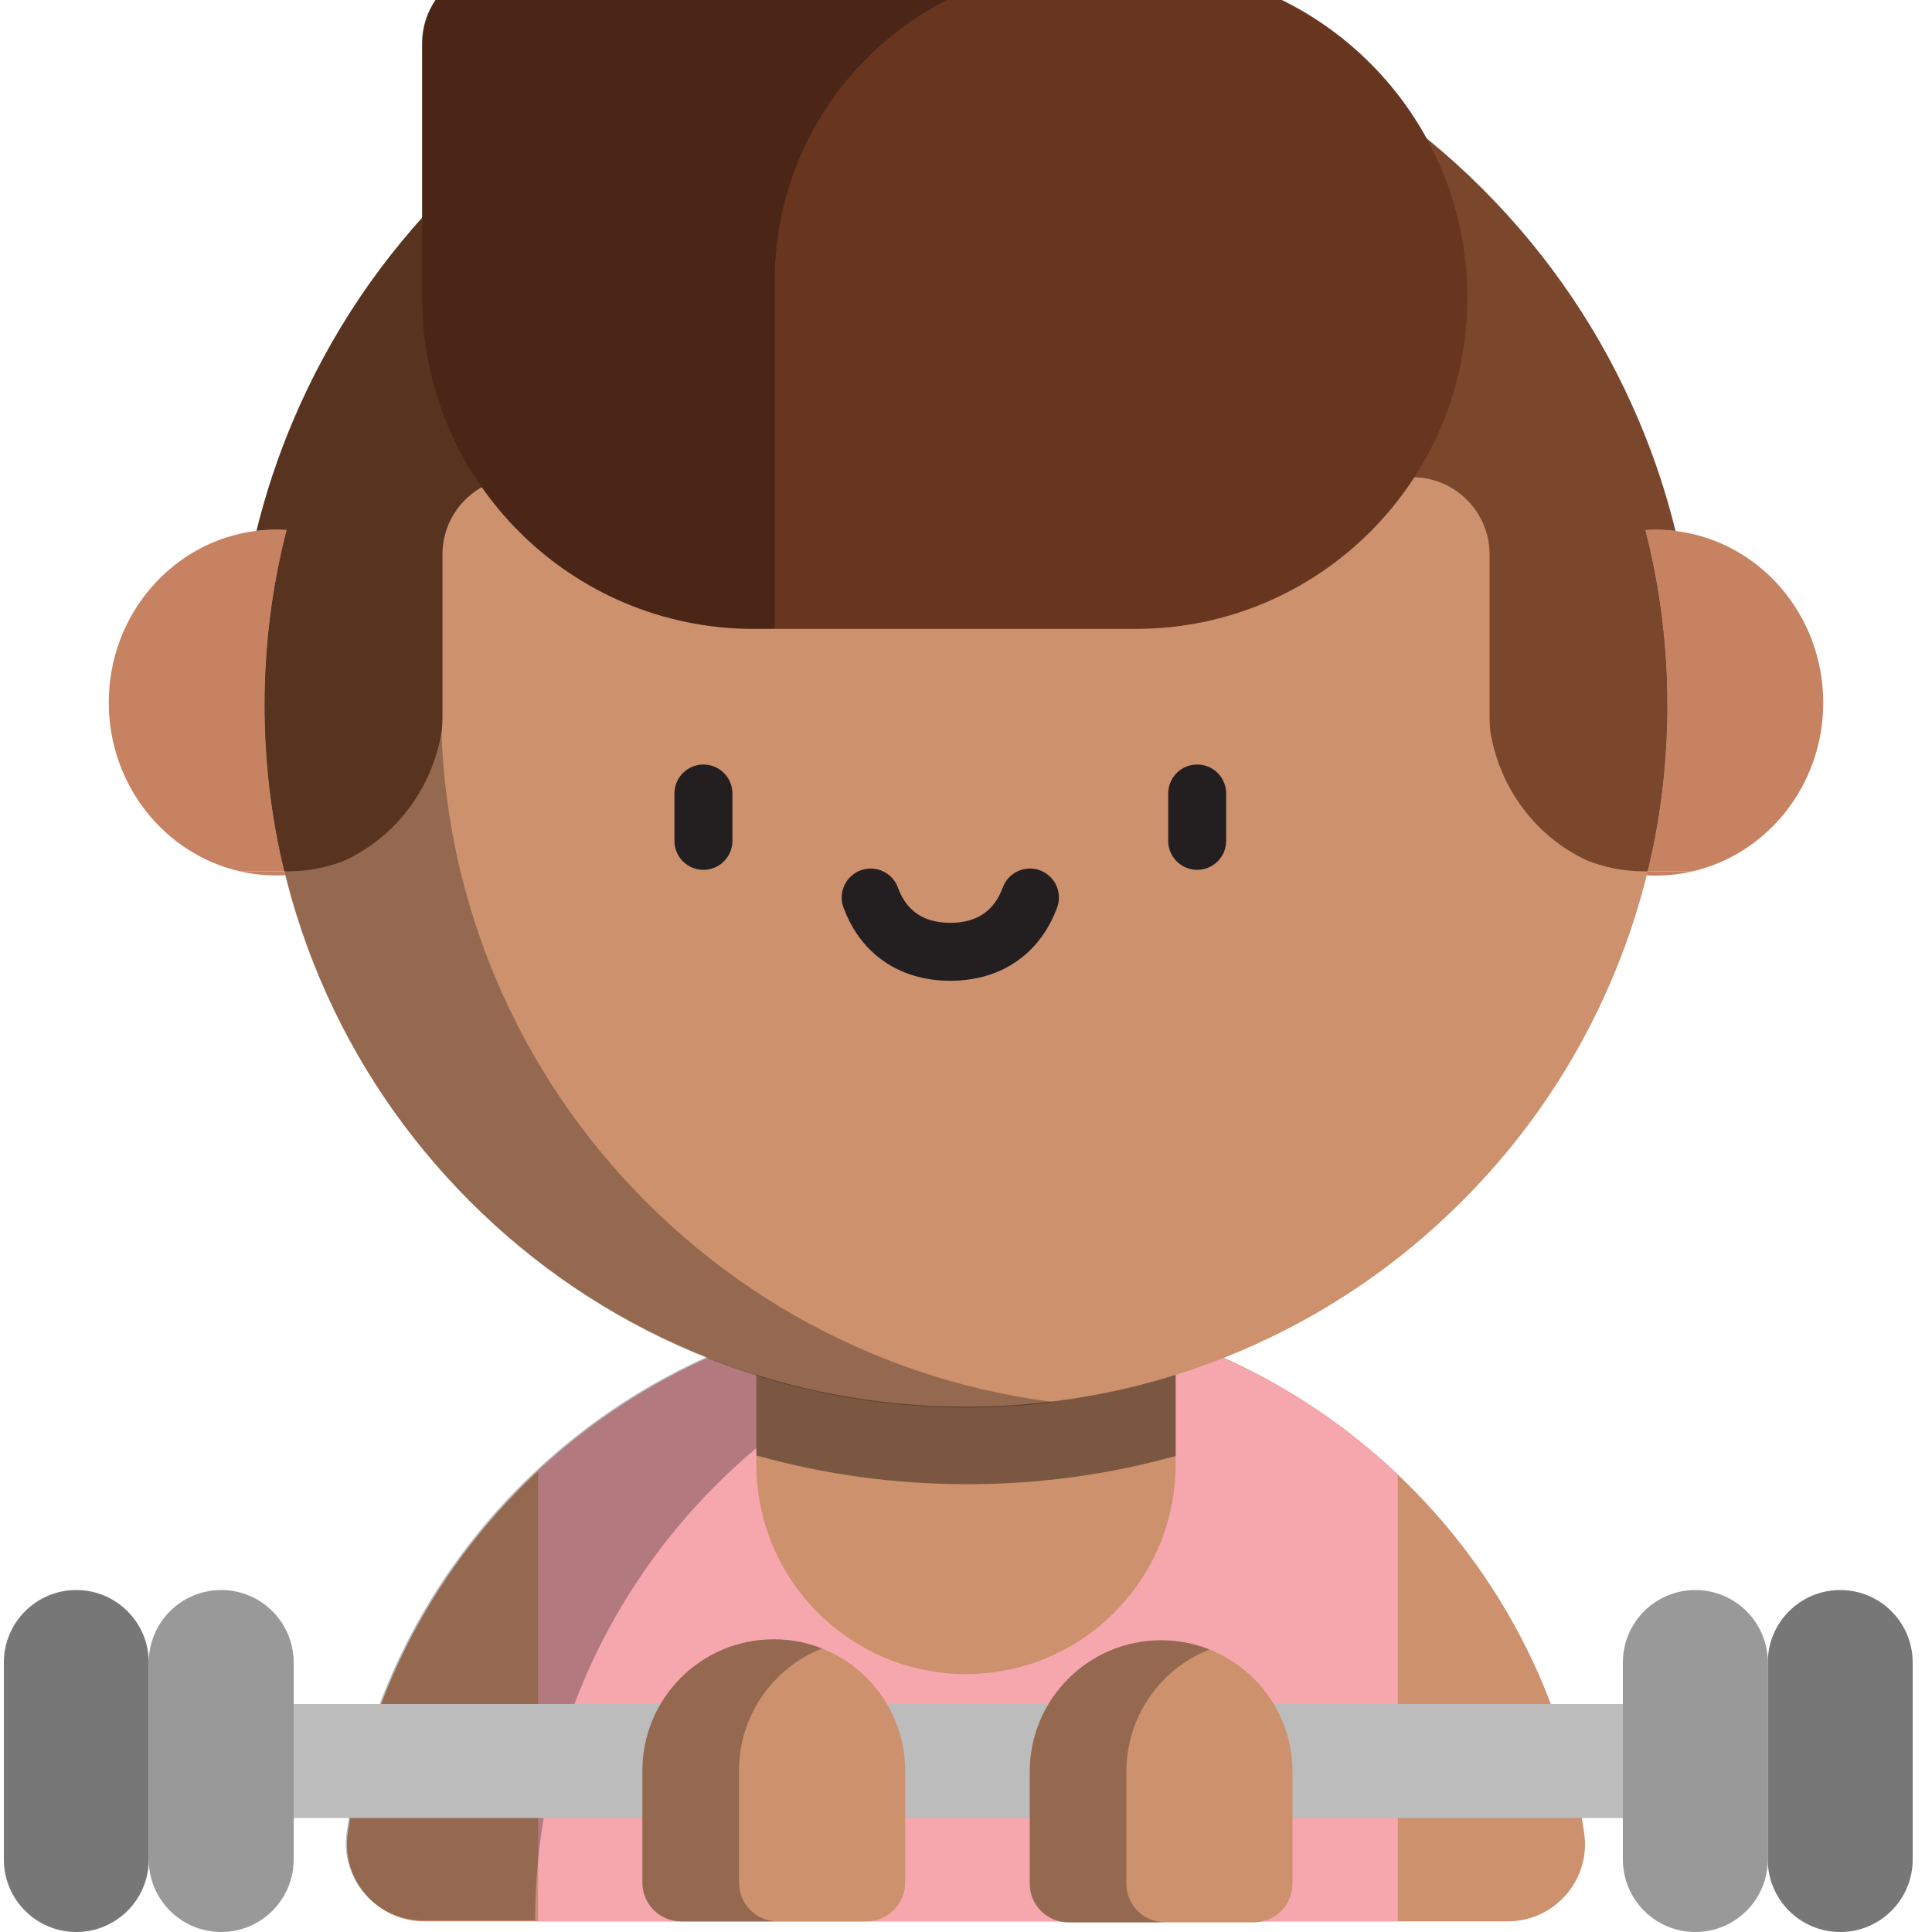
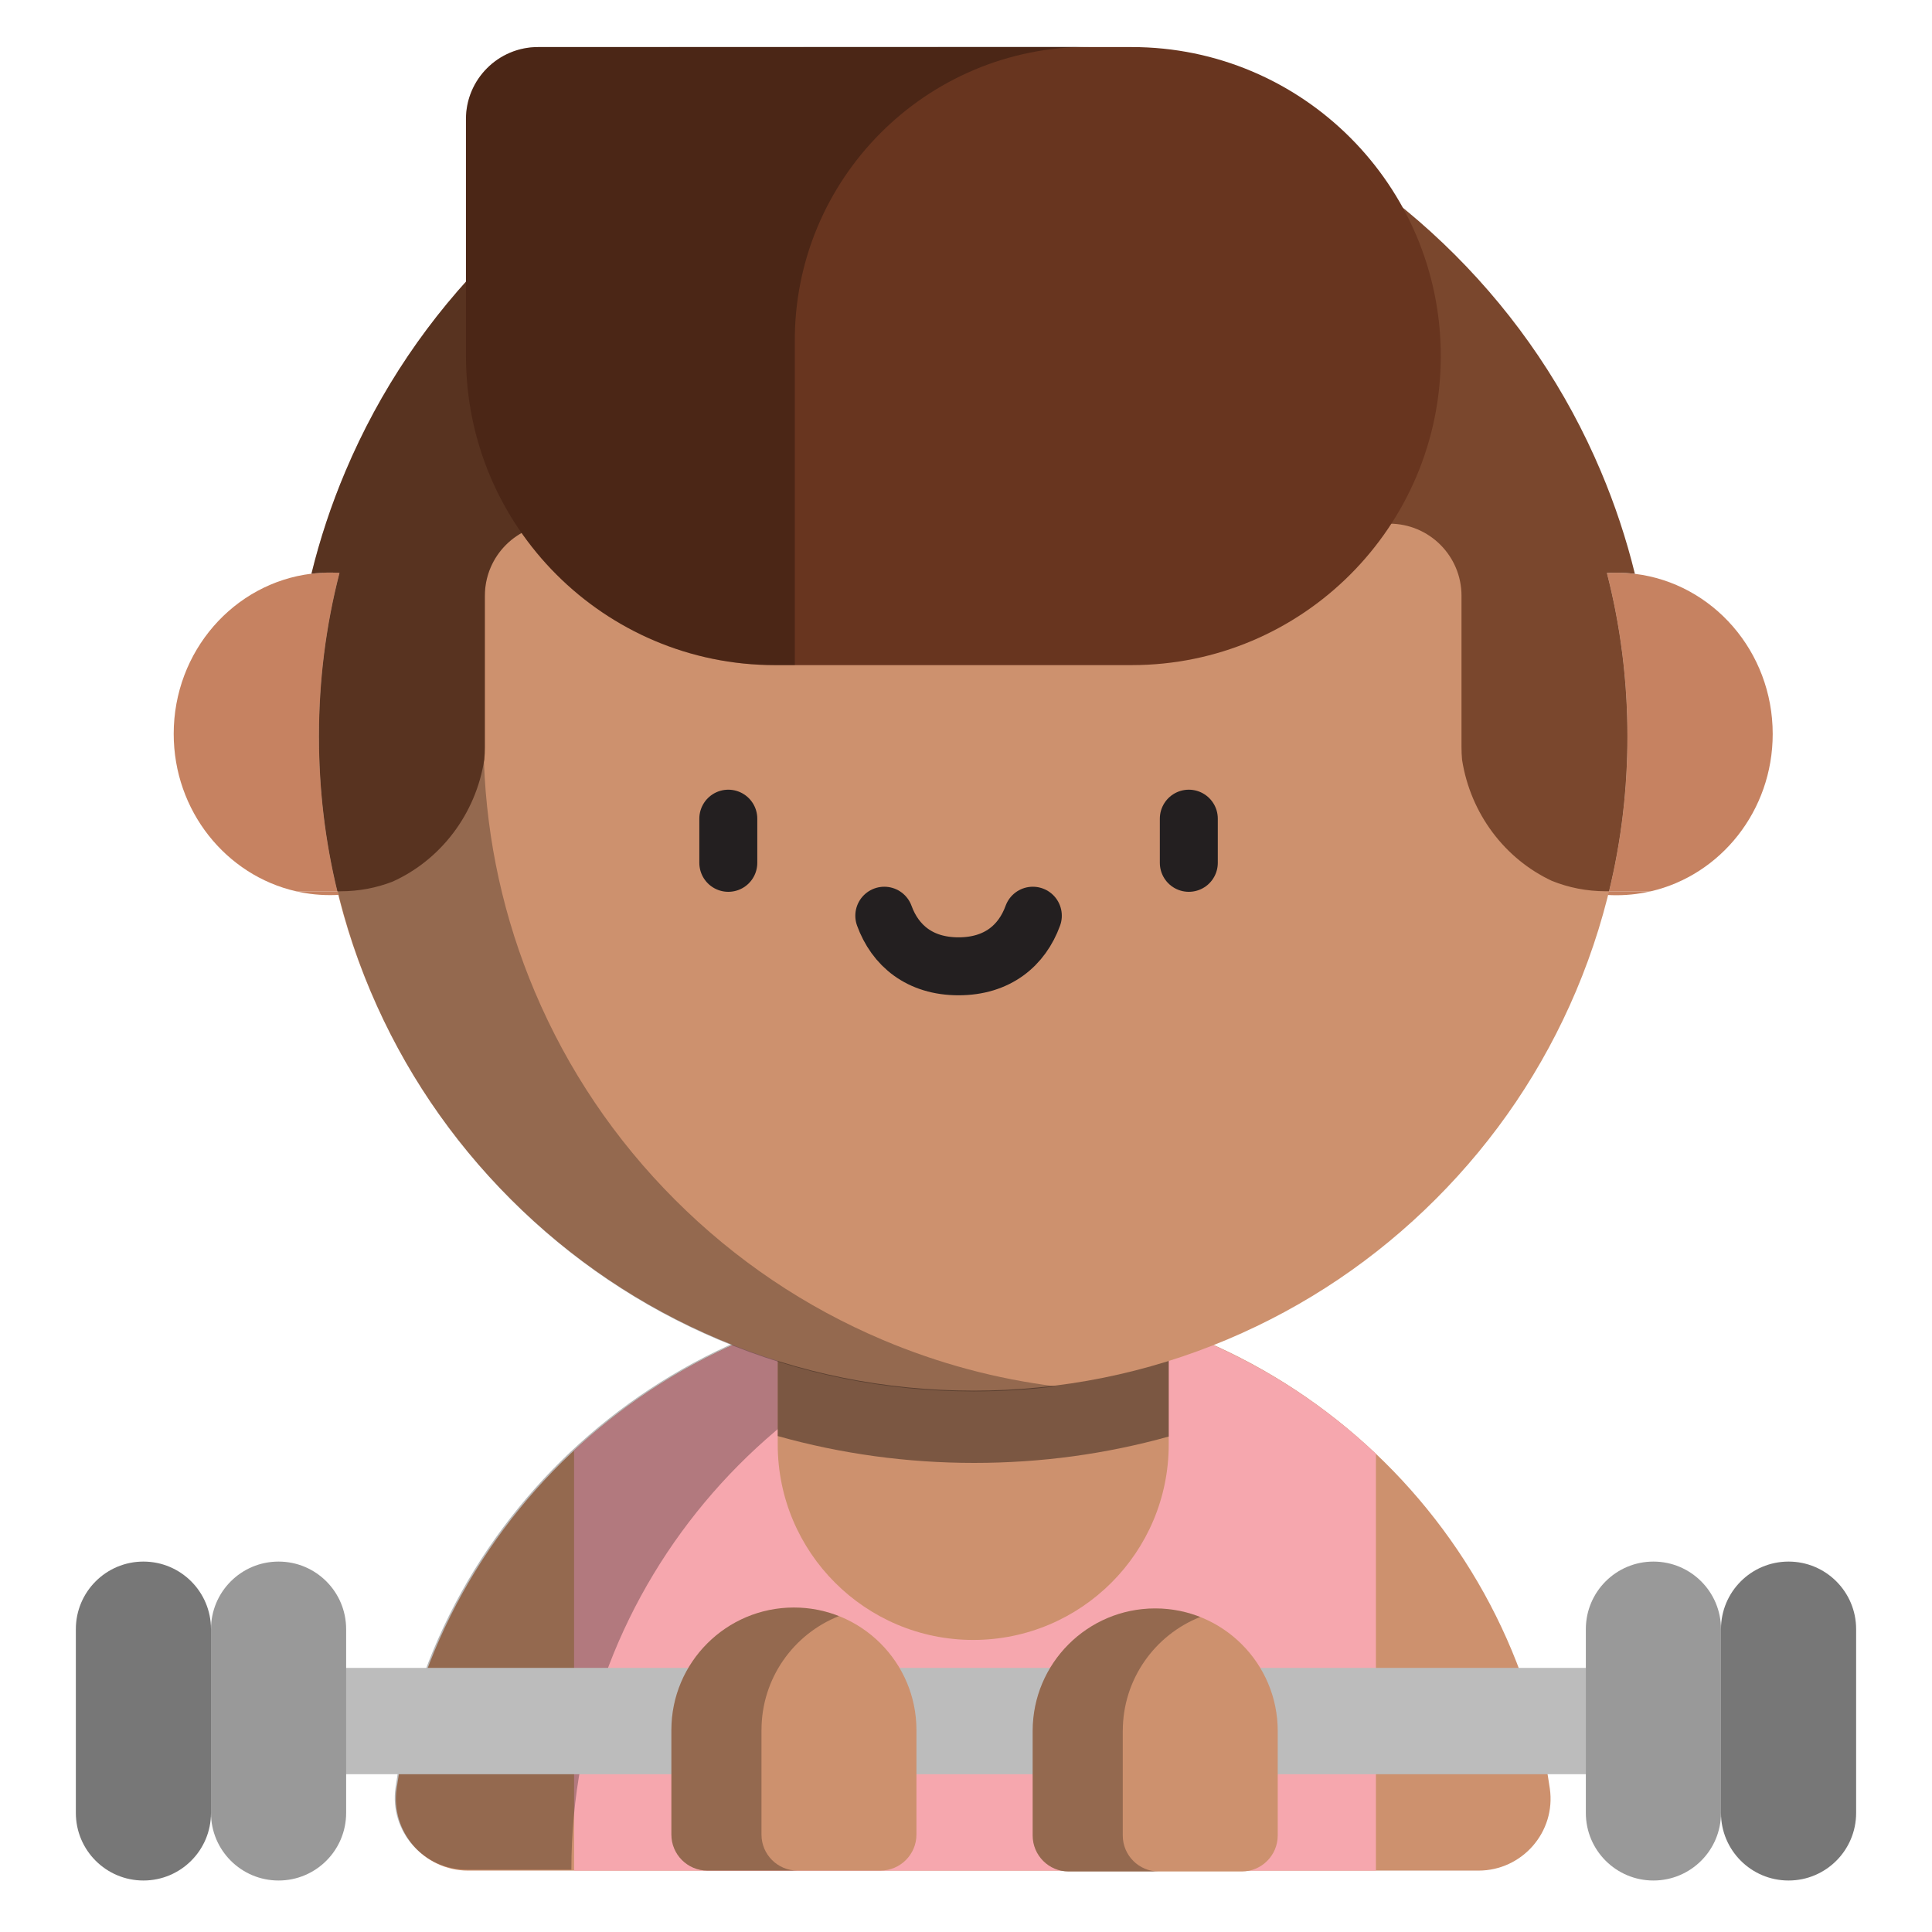
<svg xmlns="http://www.w3.org/2000/svg" viewBox="0 0 1000 1000">
  <defs>
    <style>
      .cls-1 {
        fill: #f6a7ae;
      }

      .cls-2 {
        fill: #777;
      }

      .cls-3 {
        fill: #7a472d;
      }

      .cls-4 {
        opacity: .28;
      }

      .cls-4, .cls-5 {
        mix-blend-mode: multiply;
      }

      .cls-6 {
        fill: #c68261;
      }

      .cls-5 {
        opacity: .4;
      }

      .cls-7 {
        isolation: isolate;
      }

      .cls-8 {
        fill: #cd916e;
      }

      .cls-9 {
        fill: #999;
      }

      .cls-10 {
        fill: none;
        stroke: #231f20;
        stroke-linecap: round;
        stroke-miterlimit: 10;
        stroke-width: 30px;
      }

      .cls-11 {
        fill: #bcbcbc;
      }

      .cls-12 {
        fill: #68351f;
      }
    </style>
  </defs>
  <g class="cls-7">
    <g id="Layer_6">
      <g>
-         <path class="cls-8" d="M219.63,994.5c-24.29,0-43.08-21.48-39.62-45.53,22.31-155.26,157.08-274.64,319.99-274.64s297.68,119.38,319.99,274.64c3.45,24.04-15.33,45.53-39.62,45.53H219.63Z" />
-         <path class="cls-1" d="M723.5,763.2v231.3h-445v-233.18c57.85-53.94,135.78-86.99,221.5-86.99s165.45,33.82,223.5,88.87Z" />
-         <path class="cls-4" d="M549.8,677.71c-154.57,23.98-272.8,156.45-272.8,316.29h-57.97c-24.29,0-43.08-21.49-39.62-45.53,22.31-155.26,157.08-274.64,319.99-274.64,17.14,0,33.98,1.32,50.4,3.88Z" />
-         <path class="cls-8" d="M391.5,593.5h217v164.5c0,59.88-48.62,108.5-108.5,108.5h0c-59.88,0-108.5-48.62-108.5-108.5v-164.5h0Z" />
-         <path class="cls-5" d="M391.5,753.33c35.26,9.9,71.75,14.9,108.99,14.9s73.05-4.91,108.01-14.63v-127.1h-217v126.83Z" />
+         <path class="cls-8" d="M242.24,968.22c-22.65,0-40.18-20.04-36.95-42.46,20.81-144.81,146.5-256.15,298.45-256.15s277.63,111.34,298.45,256.15c3.22,22.42-14.3,42.46-36.95,42.46H242.24Z" />
+         <path class="cls-1" d="M712.18,752.5v215.73h-415.04v-217.48c53.95-50.31,126.64-81.13,206.59-81.13s154.31,31.54,208.45,82.89Z" />
+         <path class="cls-4" d="M550.17,672.76c-144.16,22.37-254.43,145.92-254.43,294.99h-54.07c-22.65,0-40.18-20.04-36.95-42.46,20.81-144.81,146.5-256.15,298.44-256.15,15.99,0,31.69,1.23,47.01,3.62Z" />
+         <path class="cls-8" d="M402.54,594.22h202.39v153.42c0,55.85-45.34,101.19-101.19,101.19h0c-55.85,0-101.19-45.34-101.19-101.19v-153.42h0Z" />
+         <path class="cls-5" d="M402.54,743.3c32.89,9.23,66.92,13.9,101.65,13.9s68.13-4.58,100.74-13.64v-118.55h-202.39v118.29Z" />
        <g>
-           <path class="cls-6" d="M771.31,378c-.73-4.65-1.11-9.43-1.11-14.3,0-4.12.27-8.17.8-12.14v19.44c0,2.36.1,4.7.31,7Z" />
-           <path class="cls-6" d="M876.14,451c-2.69.63-5.43,1.13-8.22,1.49-3.59.47-7.25.71-10.97.71-1.55,0-3.09-.04-4.61-.13-11.1-.59-21.64-3.35-31.25-7.86,9.24,3.74,19.33,5.79,29.91,5.79h25.14Z" />
-           <path class="cls-6" d="M177.8,445.65c-9.31,4.21-19.47,6.78-30.15,7.35-1.52.09-3.06.13-4.6.13-3.72,0-7.39-.24-10.99-.71-2.67-.35-5.3-.82-7.89-1.42h24.83c10.15,0,19.87-1.89,28.8-5.35Z" />
-           <path class="cls-6" d="M229.8,363.63c0,4.83-.37,9.58-1.09,14.2.19-2.25.29-4.53.29-6.83v-19.51c.53,3.97.8,8.02.8,12.14Z" />
+           <path class="cls-6" d="M756.77,393.23c-.68-4.34-1.04-8.8-1.04-13.34,0-3.84.25-7.62.75-11.32v18.13c0,2.2.09,4.38.29,6.53Z" />
+           <path class="cls-6" d="M854.54,461.32c-2.51.59-5.06,1.05-7.67,1.39-3.35.44-6.76.66-10.23.66-1.45,0-2.88-.04-4.3-.12-10.35-.55-20.18-3.12-29.15-7.33,8.62,3.49,18.03,5.4,27.9,5.4h23.45Z" />
+           <path class="cls-6" d="M203.23,456.33c-8.68,3.93-18.16,6.32-28.12,6.86-1.42.08-2.85.12-4.29.12-3.47,0-6.89-.22-10.25-.66-2.49-.33-4.94-.76-7.36-1.32h23.16c9.47,0,18.53-1.76,26.86-4.99Z" />
+           <path class="cls-6" d="M251.72,379.83c0,4.5-.35,8.93-1.02,13.24.18-2.1.27-4.22.27-6.37v-18.2c.49,3.7.75,7.48.75,11.32Z" />
        </g>
-         <path class="cls-8" d="M500,728.13c-49.01,0-96.56-9.6-141.32-28.53-43.23-18.29-82.06-44.46-115.4-77.81s-59.52-72.17-77.81-115.4c-18.93-44.76-28.53-92.31-28.53-141.32s9.6-96.56,28.53-141.32c18.29-43.23,44.46-82.06,77.81-115.4,33.34-33.34,72.17-59.52,115.4-77.81C403.44,11.6,450.99,2,500,2s96.56,9.6,141.32,28.53c43.23,18.29,82.06,44.46,115.4,77.81,33.34,33.34,59.52,72.17,77.81,115.4,18.93,44.76,28.53,92.31,28.53,141.32s-9.6,96.56-28.53,141.32c-18.29,43.23-44.46,82.06-77.81,115.4-33.34,33.34-72.17,59.52-115.4,77.81-44.76,18.93-92.31,28.53-141.32,28.53Z" />
-         <line class="cls-10" x1="364.09" y1="410.71" x2="364.09" y2="435.22" />
-         <line class="cls-10" x1="619.66" y1="410.71" x2="619.66" y2="435.22" />
-         <path class="cls-10" d="M533.09,464.56c-6.01,16.51-19.63,28.09-41.21,28.09s-35.21-11.57-41.21-28.09" />
-         <polygon class="cls-11" points="500 882 492 882 137 882 137 941 492 941 500 941 855 941 855 882 500 882" />
+         <path class="cls-8" d="M503.73,719.79c-45.71,0-90.06-8.95-131.81-26.61-40.32-17.06-76.54-41.47-107.63-72.57s-55.51-67.31-72.57-107.63c-17.66-41.75-26.61-86.09-26.61-131.81s8.95-90.06,26.61-131.8c17.05-40.32,41.47-76.54,72.57-107.63,31.1-31.1,67.31-55.51,107.63-72.57,41.75-17.66,86.09-26.61,131.81-26.61s90.06,8.95,131.81,26.61c40.32,17.05,76.53,41.47,107.63,72.57,31.1,31.1,55.51,67.31,72.57,107.63,17.66,41.75,26.61,86.09,26.61,131.81s-8.95,90.06-26.61,131.81c-17.06,40.32-41.47,76.54-72.57,107.63-31.1,31.1-67.31,55.51-107.63,72.57-41.75,17.66-86.09,26.61-131.81,26.61Z" />
+         <line class="cls-10" x1="376.97" y1="423.74" x2="376.97" y2="446.6" />
+         <line class="cls-10" x1="615.33" y1="423.74" x2="615.33" y2="446.6" />
+         <path class="cls-10" d="M534.59,473.97c-5.6,15.4-18.31,26.19-38.44,26.19s-32.84-10.8-38.44-26.19" />
+         <polygon class="cls-11" points="503.73 863.3 496.27 863.3 165.17 863.3 165.17 918.33 496.27 918.33 503.73 918.33 834.83 918.33 834.83 863.3 503.73 863.3" />
        <g>
-           <path class="cls-8" d="M400.5,848.5h0c37.53,0,68,30.47,68,68v58c0,11.04-8.96,20-20,20h-96c-11.04,0-20-8.96-20-20v-58c0-37.53,30.47-68,68-68Z" />
-           <path class="cls-4" d="M382.5,916.5v58c0,11.05,8.95,20,20,20h-50c-11.05,0-20-8.95-20-20v-58c0-37.56,30.44-68,68-68,8.83,0,17.26,1.68,25,4.74-25.19,9.96-43,34.53-43,63.26Z" />
+           <path class="cls-8" d="M410.93,832.05h0c35,0,63.42,28.42,63.42,63.42v54.09c0,10.3-8.36,18.65-18.65,18.65h-89.54c-10.3,0-18.65-8.36-18.65-18.65v-54.09c0-35,28.42-63.42,63.42-63.42Z" />
+           <path class="cls-4" d="M394.14,895.48v54.09c0,10.31,8.35,18.65,18.65,18.65h-46.63c-10.31,0-18.65-8.35-18.65-18.65v-54.09c0-35.03,28.39-63.42,63.42-63.42,8.24,0,16.1,1.57,23.32,4.42-23.49,9.29-40.1,32.2-40.1,59Z" />
        </g>
        <g>
-           <path class="cls-8" d="M601,849h0c37.53,0,68,30.47,68,68v58c0,11.04-8.96,20-20,20h-96c-11.04,0-20-8.96-20-20v-58c0-37.53,30.47-68,68-68Z" />
-           <path class="cls-4" d="M583,917v58c0,11.05,8.95,20,20,20h-50c-11.05,0-20-8.95-20-20v-58c0-37.56,30.44-68,68-68,8.83,0,17.26,1.68,25,4.74-25.19,9.96-43,34.53-43,63.26Z" />
+           <path class="cls-8" d="M597.93,832.52h0c35,0,63.42,28.42,63.42,63.42v54.09c0,10.3-8.36,18.65-18.65,18.65h-89.54c-10.3,0-18.65-8.36-18.65-18.65v-54.09c0-35,28.42-63.42,63.42-63.42Z" />
+           <path class="cls-4" d="M581.14,895.94v54.09c0,10.31,8.35,18.65,18.65,18.65h-46.63c-10.31,0-18.65-8.35-18.65-18.65v-54.09c0-35.03,28.39-63.42,63.42-63.42,8.24,0,16.1,1.57,23.32,4.42-23.49,9.29-40.1,32.2-40.1,59Z" />
        </g>
-         <rect class="cls-9" x="77" y="823" width="75" height="177" rx="37.5" ry="37.5" />
-         <rect class="cls-2" x="2" y="823" width="75" height="177" rx="37.5" ry="37.5" />
-         <rect class="cls-9" x="840" y="823" width="75" height="177" rx="37.5" ry="37.5" transform="translate(1755 1823) rotate(180)" />
-         <rect class="cls-2" x="915" y="823" width="75" height="177" rx="37.5" ry="37.5" transform="translate(1905 1823) rotate(180)" />
-         <path class="cls-6" d="M136.94,365.06c0,29.27,3.42,58.01,10.21,85.94h-22.98c-38.84-8.89-67.87-44.63-67.87-87.37,0-45.84,33.4-83.63,76.47-88.87,3.37-.42,6.8-.63,10.28-.63,1.78,0,3.55.06,5.31.17-7.59,29.45-11.42,59.81-11.42,90.76Z" />
-         <path class="cls-6" d="M943.7,363.7c0,42.63-28.88,78.29-67.56,87.3h-23.29c6.79-27.93,10.21-56.67,10.21-85.94,0-30.92-3.82-61.26-11.4-90.69,1.75-.11,3.51-.17,5.29-.17,3.49,0,6.92.21,10.3.63,43.06,5.25,76.45,43.04,76.45,88.87Z" />
-         <path class="cls-3" d="M851.66,274.37c7.58,29.43,11.4,59.77,11.4,90.69,0,29.27-3.42,58.01-10.21,85.94h-1.85c-10.58,0-20.67-2.05-29.91-5.79-25.99-12.18-45.12-37.2-49.78-67.21-.21-2.3-.31-4.64-.31-7v-84c0-22.09-17.91-40-40-40h-225V2.05c-2-.03-4-.05-6-.05s-4,.02-6,.05v244.95h-225c-22.09,0-40,17.91-40,40v84c0,2.3-.1,4.58-.29,6.83-4.71,30.48-24.33,55.82-50.91,67.82-8.93,3.46-18.65,5.35-28.8,5.35h-1.85c-6.79-27.93-10.21-56.67-10.21-85.94,0-30.95,3.83-61.31,11.42-90.76-1.76-.11-3.53-.17-5.31-.17-3.48,0-6.91.21-10.28.63,4.74-19.36,11.04-38.34,18.88-56.86,19.04-45.02,46.3-85.45,81.02-120.17,34.71-34.71,75.14-61.97,120.17-81.01,15.84-6.7,32.01-12.28,48.47-16.72,31.97-8.64,65-13,98.69-13s66.72,4.36,98.7,13c16.45,4.44,32.63,10.02,48.47,16.72,45.01,19.04,85.44,46.3,120.16,81.01,34.72,34.72,61.97,75.15,81.02,120.17,7.85,18.55,14.15,37.55,18.9,56.93-3.38-.42-6.81-.63-10.3-.63-1.78,0-3.54.06-5.29.17Z" />
-         <path class="cls-4" d="M545.78,725.74c-15,1.87-30.18,2.81-45.5,2.81-49.02,0-96.56-9.6-141.32-28.53-43.24-18.28-82.07-44.46-115.41-77.81-33.34-33.34-59.52-72.17-77.81-115.4-7.68-18.17-13.8-36.81-18.4-55.81h-.19c-6.79-27.93-10.21-56.67-10.21-85.94,0-30.95,3.83-61.31,11.42-90.76-1.76-.11-3.53-.17-5.31-.17-3.48,0-6.91.21-10.28.63,4.74-19.36,11.04-38.34,18.88-56.86,19.04-45.02,46.3-85.45,81.02-120.17,34.71-34.71,75.14-61.97,120.17-81.01,15.84-6.7,32.01-12.28,48.47-16.72,31.97-8.64,65-13,98.69-13l-6,15.05v244.95h-225c-.49,0-.98.01-1.46.03-.11,0-.23,0-.34.01-.35.02-.7.04-1.05.06-.07.01-.15.01-.23.02-.29.02-.57.04-.86.08-.1,0-.19,0-.29.03-.28.02-.56.05-.84.09h-.02c-.41.05-.82.11-1.23.18-.58.09-1.15.19-1.71.31-.52.1-1.04.22-1.55.35-.46.11-.92.23-1.37.36-.15.04-.3.08-.45.13-.4.12-.81.25-1.2.38-.46.15-.92.31-1.37.48-.53.19-1.04.4-1.55.62-.47.2-.94.4-1.41.63-.43.19-.85.4-1.28.62-.03.02-.07.04-.11.06-.45.23-.9.47-1.35.73-.45.25-.89.51-1.33.79-.87.54-1.72,1.11-2.55,1.72-9.97,7.26-16.45,19.04-16.45,32.32v84c0,2.3-.1,4.58-.29,6.83-.07.44-.15.87-.22,1.3v.05c1.63,44.17,11.09,87.06,28.25,127.63,18.29,43.23,44.47,82.06,77.81,115.4,33.34,33.35,72.17,59.53,115.41,77.81,30.77,13.01,62.85,21.62,95.82,25.72Z" />
-         <path class="cls-12" d="M258.5-17.5h329.5c94.65,0,171.5,76.85,171.5,171.5h0c0,94.65-76.85,171.5-171.5,171.5h-198c-94.65,0-171.5-76.85-171.5-171.5V22.5c0-22.08,17.92-40,40-40Z" />
-         <path class="cls-4" d="M258.5-17.5c-22.09,0-40,17.91-40,40v131.5c0,94.72,76.78,171.5,171.5,171.5h11v-179.22h0c-.55-90.5,72.77-164.11,163.28-163.9l-305.78.12Z" />
+         <rect class="cls-9" x="109.21" y="808.27" width="69.95" height="165.08" rx="34.97" ry="34.97" />
+         <rect class="cls-2" x="39.26" y="808.27" width="69.95" height="165.08" rx="34.97" ry="34.97" />
+         <rect class="cls-9" x="820.84" y="808.27" width="69.95" height="165.08" rx="34.97" ry="34.97" transform="translate(1711.62 1781.62) rotate(180)" />
+         <rect class="cls-2" x="890.79" y="808.27" width="69.95" height="165.08" rx="34.97" ry="34.97" transform="translate(1851.52 1781.62) rotate(180)" />
+         <path class="cls-6" d="M165.12,381.17c0,27.3,3.19,54.1,9.52,80.15h-21.43c-36.22-8.29-63.3-41.62-63.3-81.49,0-42.75,31.15-78,71.32-82.89,3.14-.39,6.34-.59,9.59-.59,1.66,0,3.31.06,4.95.16-7.08,27.47-10.65,55.78-10.65,84.65Z" />
+         <path class="cls-6" d="M917.55,379.9c0,39.76-26.94,73.02-63.01,81.42h-21.72c6.33-26.05,9.52-52.85,9.52-80.15,0-28.84-3.56-57.14-10.63-84.58,1.63-.1,3.27-.16,4.93-.16,3.25,0,6.45.2,9.61.59,40.16,4.9,71.3,40.14,71.3,82.89Z" />
+         <path class="cls-3" d="M831.71,296.58c7.07,27.45,10.63,55.75,10.63,84.58,0,27.3-3.19,54.1-9.52,80.15h-1.73c-9.87,0-19.28-1.91-27.9-5.4-24.24-11.36-42.08-34.7-46.43-62.68-.2-2.15-.29-4.33-.29-6.53v-78.34c0-20.6-16.7-37.31-37.31-37.31h-209.85V42.6c-1.87-.03-3.73-.05-5.6-.05s-3.73.02-5.6.05v228.46h-209.85c-20.6,0-37.31,16.7-37.31,37.31v78.34c0,2.15-.09,4.27-.27,6.37-4.39,28.43-22.69,52.06-47.48,63.25-8.33,3.23-17.39,4.99-26.86,4.99h-1.73c-6.33-26.05-9.52-52.85-9.52-80.15,0-28.87,3.57-57.18,10.65-84.65-1.64-.1-3.29-.16-4.95-.16-3.25,0-6.44.2-9.59.59,4.42-18.06,10.3-35.76,17.61-53.03,17.76-41.99,43.18-79.7,75.56-112.08,32.37-32.37,70.08-57.8,112.08-75.56,14.77-6.25,29.85-11.45,45.21-15.59,29.82-8.06,60.62-12.12,92.04-12.12s62.23,4.07,92.05,12.12c15.34,4.14,30.43,9.35,45.21,15.59,41.98,17.76,79.69,43.18,112.07,75.56,32.38,32.38,57.8,70.09,75.56,112.08,7.32,17.3,13.2,35.02,17.63,53.1-3.15-.39-6.35-.59-9.61-.59-1.66,0-3.3.06-4.93.16Z" />
+         <path class="cls-4" d="M546.43,717.56c-13.99,1.74-28.15,2.62-42.44,2.62-45.72,0-90.06-8.95-131.8-26.61-40.33-17.05-76.54-41.47-107.64-72.57-31.1-31.1-55.51-67.31-72.57-107.63-7.16-16.95-12.87-34.33-17.16-52.05h-.18c-6.33-26.05-9.52-52.85-9.52-80.15,0-28.87,3.57-57.18,10.65-84.65-1.64-.1-3.29-.16-4.95-.16-3.25,0-6.44.2-9.59.59,4.42-18.06,10.3-35.76,17.61-53.03,17.76-41.99,43.18-79.7,75.56-112.08,32.37-32.37,70.08-57.8,112.08-75.56,14.77-6.25,29.85-11.45,45.21-15.59,29.82-8.06,60.62-12.12,92.04-12.12l-5.6,14.04v228.46h-209.85c-.46,0-.91,0-1.36.03-.1,0-.21,0-.32,0-.33.02-.65.04-.98.06-.07,0-.14,0-.21.02-.27.02-.53.04-.8.07-.09,0-.18,0-.27.03-.26.02-.52.05-.78.08h-.02c-.38.05-.76.1-1.15.17-.54.08-1.07.18-1.59.29-.48.09-.97.21-1.45.33-.43.1-.86.21-1.28.34-.14.04-.28.07-.42.12-.37.11-.76.23-1.12.35-.43.14-.86.29-1.28.45-.49.18-.97.37-1.45.58-.44.19-.88.37-1.32.59-.4.18-.79.37-1.19.58-.03.02-.07.04-.1.06-.42.21-.84.44-1.26.68-.42.23-.83.48-1.24.74-.81.5-1.6,1.04-2.38,1.6-9.3,6.77-15.34,17.76-15.34,30.14v78.34c0,2.15-.09,4.27-.27,6.37-.07.41-.14.81-.21,1.21v.05c1.52,41.2,10.34,81.2,26.35,119.04,17.06,40.32,41.48,76.53,72.57,107.63,31.1,31.1,67.31,55.52,107.64,72.57,28.7,12.13,58.62,20.16,89.37,23.99Z" />
+         <path class="cls-12" d="M278.49,24.36h307.31c88.28,0,159.95,71.67,159.95,159.95h0c0,88.28-71.67,159.95-159.95,159.95h-184.67c-88.28,0-159.95-71.67-159.95-159.95V61.67c0-20.59,16.72-37.31,37.31-37.31Z" />
+         <path class="cls-4" d="M278.49,24.36c-20.6,0-37.31,16.7-37.31,37.31v122.65c0,88.34,71.61,159.95,159.95,159.95h10.26v-167.16h0c-.51-84.41,67.87-153.06,152.28-152.86l-285.19.11Z" />
      </g>
    </g>
  </g>
</svg>
